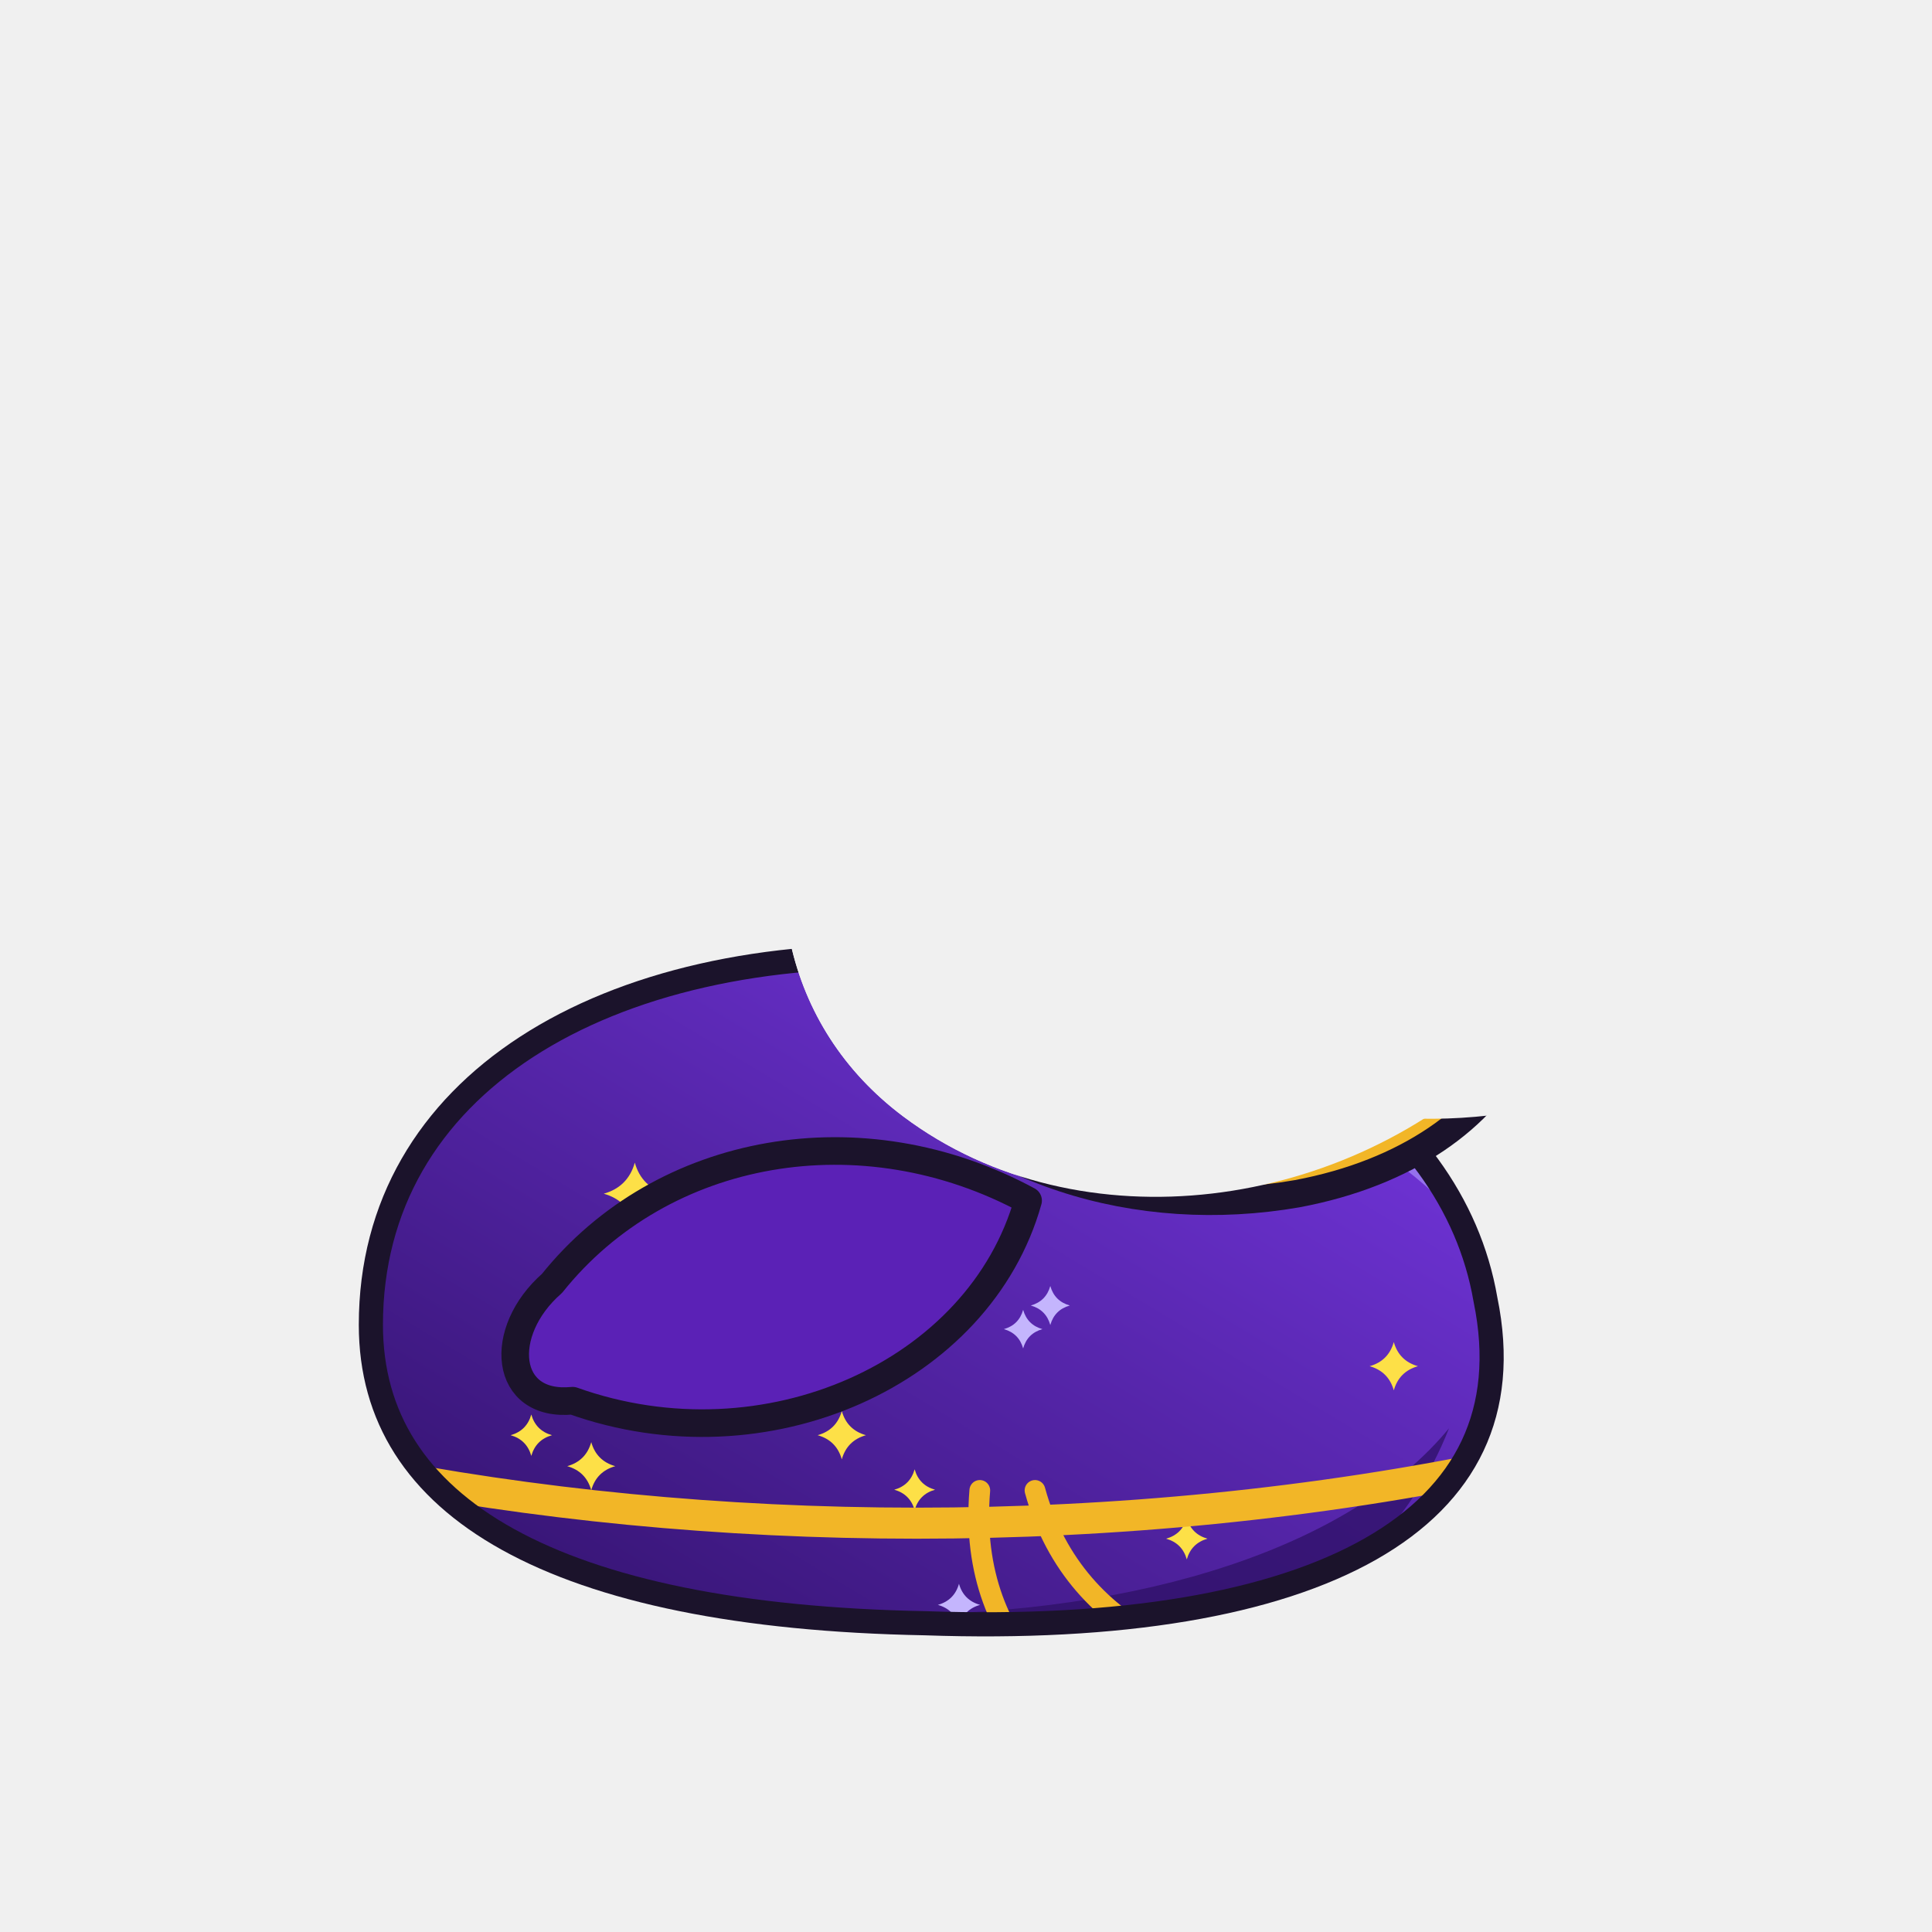
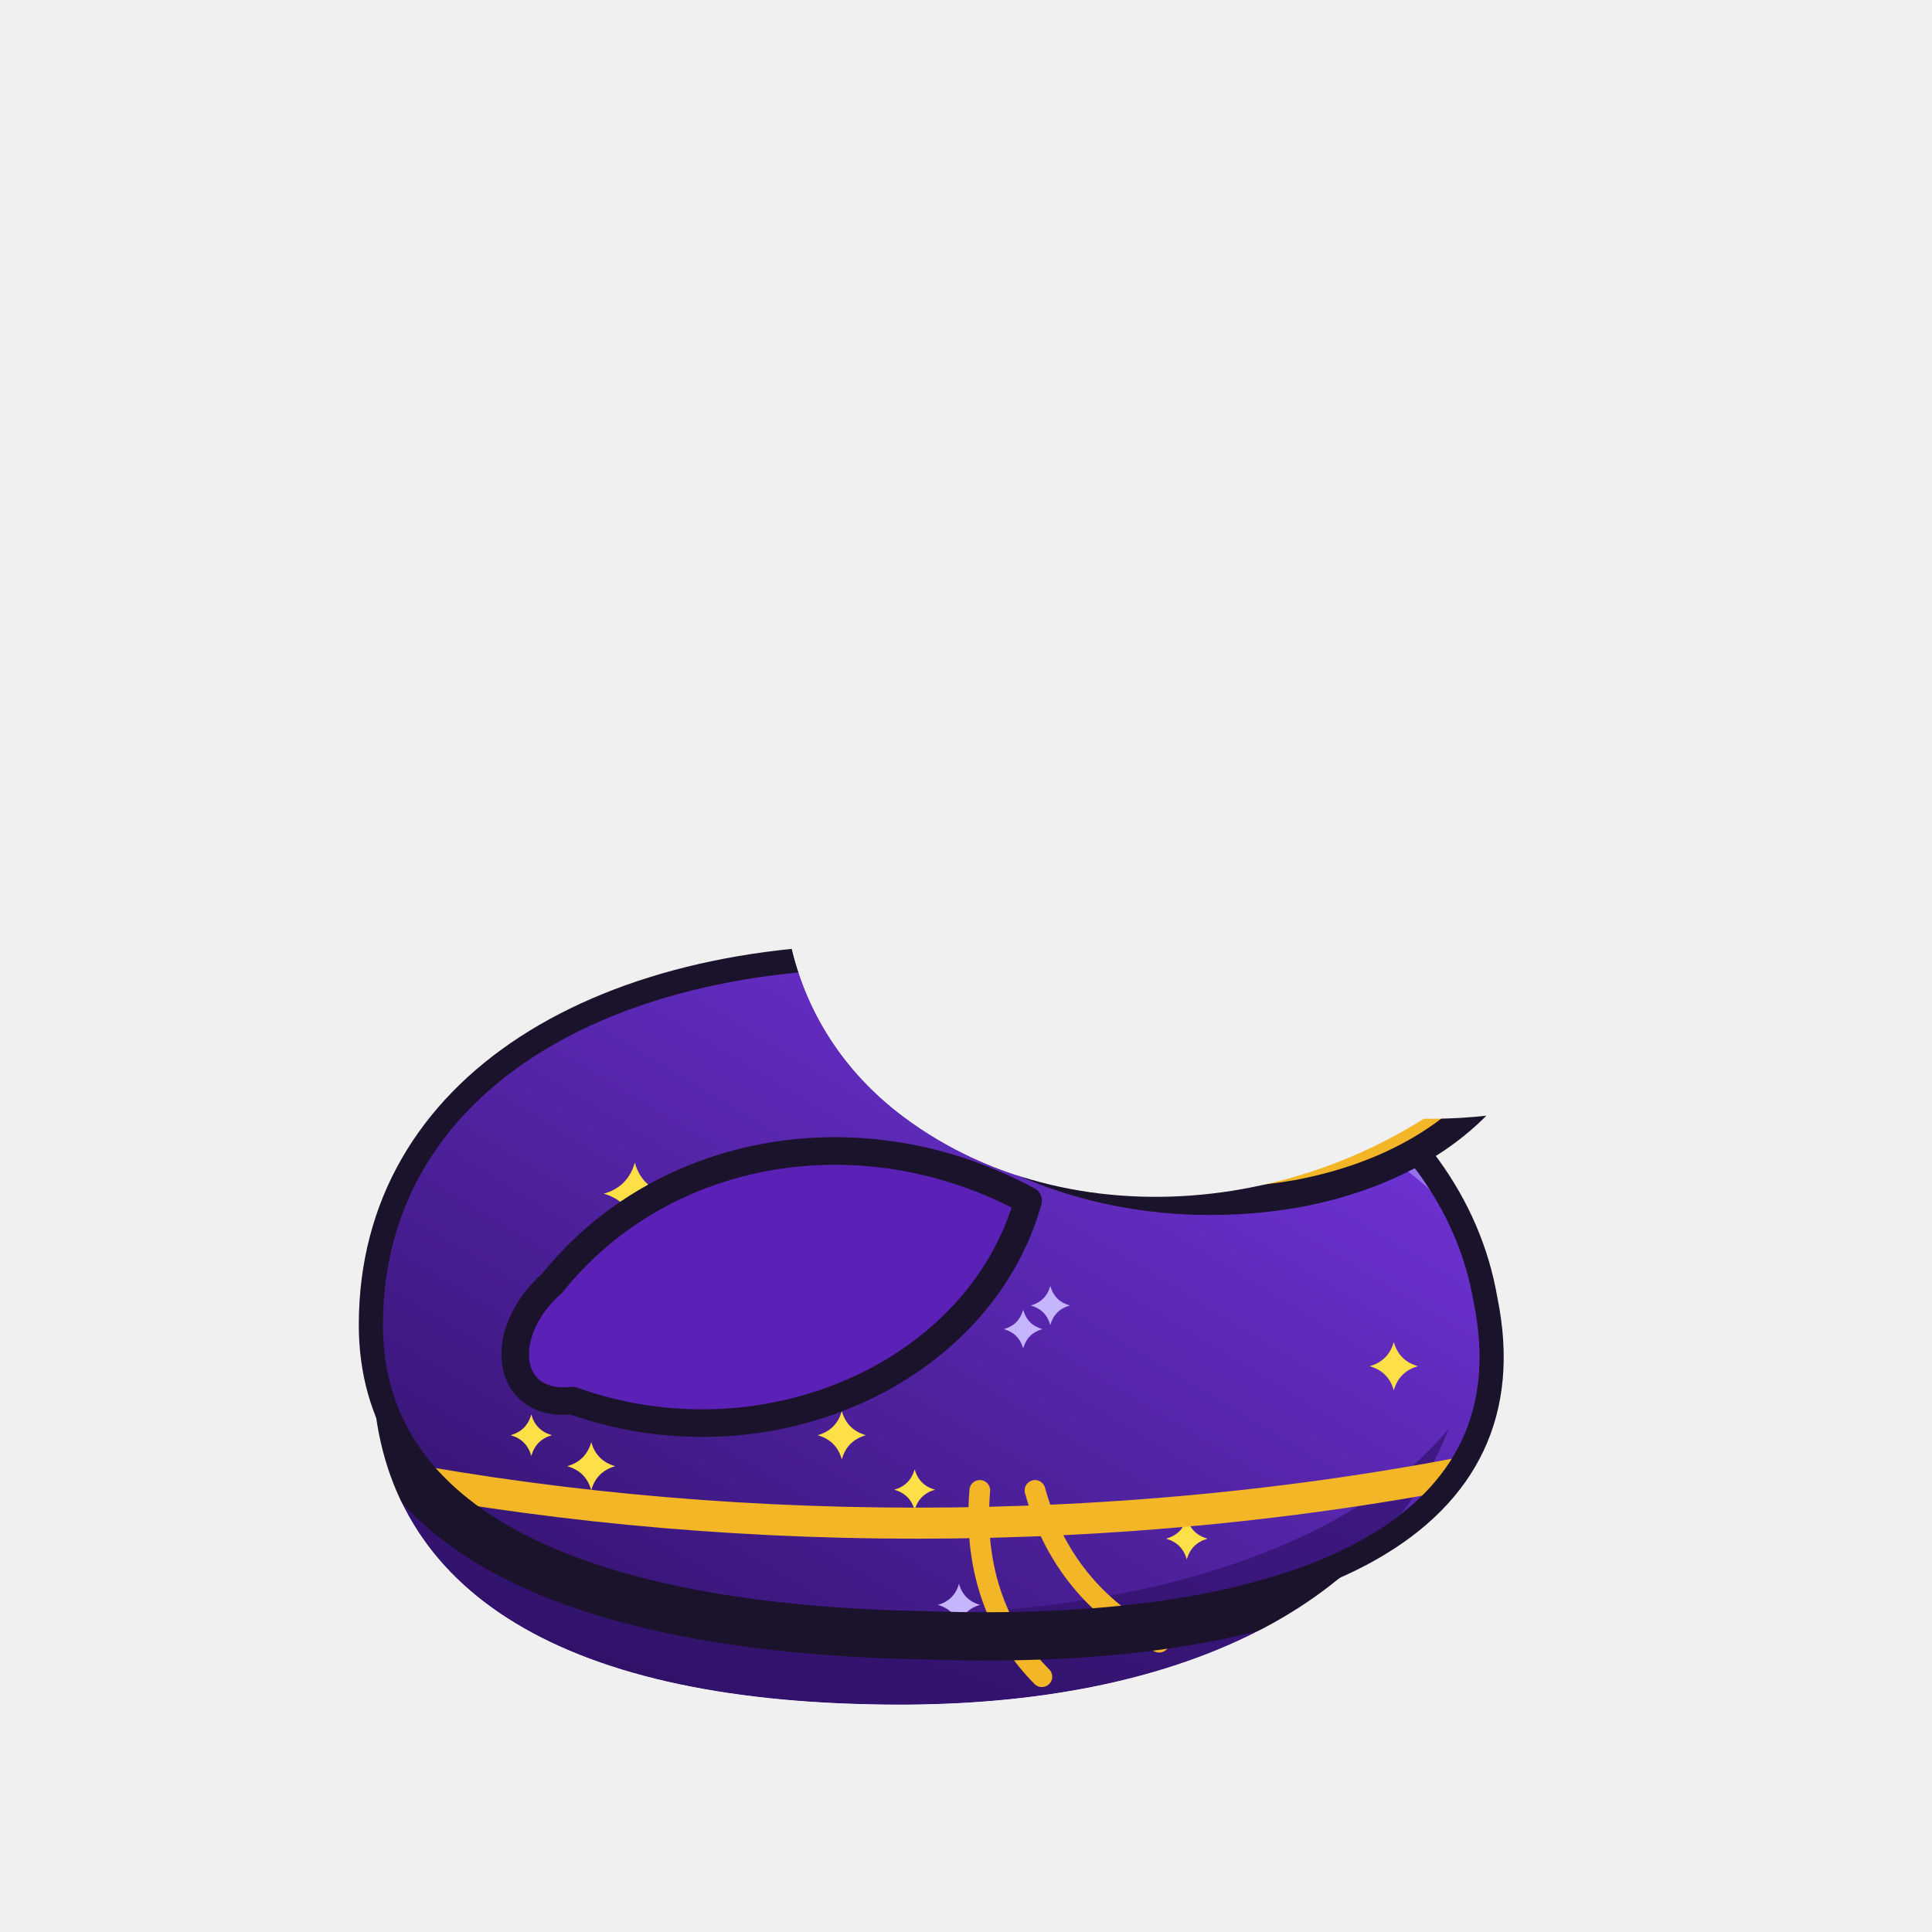
<svg xmlns="http://www.w3.org/2000/svg" viewBox="-24 -56 560 560" width="100%" height="100%" fill="none">
  <defs>
    <mask id="outfit-face-clear" maskUnits="userSpaceOnUse" x="-40" y="-80" width="620" height="640">
      <rect x="-40" y="-80" width="620" height="640" fill="#fff" />
      <path d="M212 216 c-10 -62 14 -126 66 -158 c54 -34 118 -16 150 30 c36 50 20 118 -20 156 c-44 44 -118 54 -166 18 c-16 -12 -26 -28 -30 -46 Z" fill="#000" stroke="#000" stroke-width="14" />
      <path d="M354 186 c34 -2 68 8 110 22 c18 6 18 22 0 32 c-40 20 -84 24 -118 10 c-20 -8 -24 -28 -10 -46 c6 -8 12 -14 18 -18 Z" fill="#000" stroke="#000" stroke-width="20" />
    </mask>
  </defs>
  <g mask="url(#outfit-face-clear)">
    <g id="wizrobe">
      <defs>
        <mask id="wizrobe-m" maskUnits="userSpaceOnUse" x="-40" y="-80" width="620" height="640">
          <rect x="-40" y="-80" width="620" height="640" fill="#000" />
          <path d="M80 328 c0 -72 70 -114 164 -110 c92 2 156 44 166 102 c14 68 -52 102 -166 98 c-108 -2 -164 -34 -164 -90 Z" fill="#fff" />
+           <path d="M84 340 c10 42 60 72 150 72 c74 0 134 -20 162 -54 c-22 56 -86 82 -168 80 c-94 -2 -144 -36 -144 -98 Z" fill="#fff" />
          <path d="M212 216 c-10 -62 14 -126 66 -158 c54 -34 118 -16 150 30 c36 50 20 118 -20 156 c-44 44 -118 54 -166 18 c-16 -12 -26 -28 -30 -46 Z" fill="#000" stroke="#000" stroke-width="14" />
        </mask>
        <linearGradient id="robe" x1="1" y1="0" x2="0" y2="1">
          <stop offset="0" stop-color="#7C3AED" />
          <stop offset="1" stop-color="#2E1065" />
        </linearGradient>
      </defs>
      <g mask="url(#wizrobe-m)">
        <path d="M80 328 c0 -72 70 -114 164 -110 c92 2 156 44 166 102 c14 68 -52 102 -166 98 c-108 -2 -164 -34 -164 -90 Z" fill="url(#robe)" />
+         <path d="M84 340 c10 42 60 72 150 72 c74 0 134 -20 162 -54 c-22 56 -86 82 -168 80 c-94 -2 -144 -36 -144 -98 Z" fill="url(#robe)" />
        <path d="M84 340 c10 42 60 72 150 72 c74 0 134 -20 162 -54 c-22 56 -86 82 -168 80 c-94 -2 -144 -36 -144 -98 Z" fill="#2E1065" opacity="0.75" />
        <path d="M300 236 C360 240 404 270 410 312 C390 280 352 258 300 252 Z" fill="#A78BFA" opacity="0.7" />
        <g>
          <path d="M160 281 Q161.98 288.02 169 290 Q161.98 291.98 160 299 Q158.02 291.98 151 290 Q158.02 288.02 160 281 Z" fill="#FDE047" />
          <animate attributeName="opacity" values="0.15;1;0.15" dur="1.6s" repeatCount="indefinite" calcMode="spline" keySplines="0.45 0 0.55 1;0.45 0 0.55 1" begin="0s" />
        </g>
        <g>
          <path d="M220 353 Q221.54 358.46 227 360 Q221.54 361.54 220 367 Q218.46 361.54 213 360 Q218.46 358.46 220 353 Z" fill="#FDE047" />
          <animate attributeName="opacity" values="0.15;1;0.15" dur="1.6s" repeatCount="indefinite" calcMode="spline" keySplines="0.45 0 0.55 1;0.45 0 0.55 1" begin="0.27s" />
        </g>
        <g>
          <path d="M130 354 Q131.32 358.68 136 360 Q131.32 361.32 130 366 Q128.68 361.32 124 360 Q128.68 358.68 130 354 Z" fill="#FDE047" />
          <animate attributeName="opacity" values="0.15;1;0.15" dur="1.6s" repeatCount="indefinite" calcMode="spline" keySplines="0.45 0 0.55 1;0.45 0 0.55 1" begin="0.54s" />
        </g>
        <g>
          <path d="M380 333 Q381.54 338.46 387 340 Q381.54 341.54 380 347 Q378.46 341.54 373 340 Q378.46 338.46 380 333 Z" fill="#FDE047" />
          <animate attributeName="opacity" values="0.15;1;0.15" dur="1.6s" repeatCount="indefinite" calcMode="spline" keySplines="0.45 0 0.55 1;0.45 0 0.55 1" begin="0.81s" />
        </g>
        <g>
          <path d="M260 295 Q261.1 298.9 265 300 Q261.1 301.1 260 305 Q258.9 301.1 255 300 Q258.9 298.9 260 295 Z" fill="#FDE047" />
          <animate attributeName="opacity" values="0.15;1;0.15" dur="1.6s" repeatCount="indefinite" calcMode="spline" keySplines="0.45 0 0.55 1;0.45 0 0.55 1" begin="1.08s" />
        </g>
        <g>
          <path d="M320 384 Q321.32 388.68 326 390 Q321.32 391.32 320 396 Q318.68 391.32 314 390 Q318.68 388.68 320 384 Z" fill="#FDE047" />
          <animate attributeName="opacity" values="0.15;1;0.15" dur="1.6s" repeatCount="indefinite" calcMode="spline" keySplines="0.45 0 0.55 1;0.45 0 0.55 1" begin="1.35s" />
        </g>
        <g>
          <path d="M163.343 331.434 Q164.348 334.998 167.912 336.003 Q164.348 337.008 163.343 340.572 Q162.338 337.008 158.774 336.003 Q162.338 334.998 163.343 331.434 Z" fill="#FDE047" />
          <animateTransform attributeName="transform" type="translate" values="0 0;-6.4 -70" dur="2.18s" begin="-0.39s" repeatCount="indefinite" />
          <animate attributeName="opacity" values="0;1;1;0" keyTimes="0;0.2;0.7;1" dur="2.18s" begin="-0.39s" repeatCount="indefinite" />
        </g>
        <g>
          <path d="M253.965 403.067 Q255.31 407.836 260.079 409.181 Q255.31 410.527 253.965 415.296 Q252.62 410.527 247.851 409.181 Q252.62 407.836 253.965 403.067 Z" fill="#C4B5FD" />
          <animateTransform attributeName="transform" type="translate" values="0 0;-0.4 -70" dur="2.81s" begin="-2.78s" repeatCount="indefinite" />
          <animate attributeName="opacity" values="0;1;1;0" keyTimes="0;0.2;0.7;1" dur="2.81s" begin="-2.78s" repeatCount="indefinite" />
        </g>
        <g>
          <path d="M241.114 369.89 Q242.414 374.501 247.024 375.801 Q242.414 377.101 241.114 381.712 Q239.813 377.101 235.203 375.801 Q239.813 374.501 241.114 369.89 Z" fill="#FDE047" />
          <animateTransform attributeName="transform" type="translate" values="0 0;-1.3 -70" dur="2.73s" begin="-1.69s" repeatCount="indefinite" />
          <animate attributeName="opacity" values="0;1;1;0" keyTimes="0;0.2;0.7;1" dur="2.73s" begin="-1.69s" repeatCount="indefinite" />
        </g>
        <g>
          <path d="M272.563 323.662 Q273.793 328.024 278.154 329.254 Q273.793 330.484 272.563 334.845 Q271.333 330.484 266.971 329.254 Q271.333 328.024 272.563 323.662 Z" fill="#C4B5FD" />
          <animateTransform attributeName="transform" type="translate" values="0 0;0.8 -70" dur="2.60s" begin="-0.27s" repeatCount="indefinite" />
          <animate attributeName="opacity" values="0;1;1;0" keyTimes="0;0.2;0.7;1" dur="2.60s" begin="-0.27s" repeatCount="indefinite" />
        </g>
        <g>
          <path d="M147.377 362.012 Q148.91 367.445 154.343 368.978 Q148.91 370.51 147.377 375.944 Q145.845 370.51 140.411 368.978 Q145.845 367.445 147.377 362.012 Z" fill="#FDE047" />
          <animateTransform attributeName="transform" type="translate" values="0 0;-7.5 -70" dur="3.15s" begin="-1.72s" repeatCount="indefinite" />
          <animate attributeName="opacity" values="0;1;1;0" keyTimes="0;0.2;0.7;1" dur="3.15s" begin="-1.72s" repeatCount="indefinite" />
        </g>
        <g>
          <path d="M280.436 316.753 Q281.68 321.163 286.09 322.407 Q281.68 323.651 280.436 328.062 Q279.192 323.651 274.781 322.407 Q279.192 321.163 280.436 316.753 Z" fill="#C4B5FD" />
          <animateTransform attributeName="transform" type="translate" values="0 0;1.4 -70" dur="2.62s" begin="-0.07s" repeatCount="indefinite" />
          <animate attributeName="opacity" values="0;1;1;0" keyTimes="0;0.2;0.7;1" dur="2.62s" begin="-0.07s" repeatCount="indefinite" />
        </g>
        <path d="M180 300 c10 -12 28 -12 34 0 c-12 -4 -24 -2 -34 8 Z" fill="#FDE047" />
        <path d="M80 370 C180 390 300 392 414 368" fill="none" stroke="#F2B627" stroke-width="9" stroke-linecap="round" stroke-linejoin="round" />
        <path d="M260 376 C258 400 266 418 278 430 M276 376 C282 398 296 412 312 420" fill="none" stroke="#F2B627" stroke-width="6" stroke-linecap="round" stroke-linejoin="round" />
        <path d="M80 328 c0 -72 70 -114 164 -110 c92 2 156 44 166 102 c14 68 -52 102 -166 98 c-108 -2 -164 -34 -164 -90 Z" fill="none" stroke="#1B132B" stroke-width="14" />
        <path d="M222 236 C250 274 300 292 352 282 C384 276 404 260 414 238" fill="none" stroke="#1B132B" stroke-width="8" stroke-linecap="round" stroke-linejoin="round" />
      </g>
      <path d="M136 316 c32 -40 90 -50 138 -24 c-14 50 -76 78 -132 58 C122 352 120 330 136 316 Z" fill="#5B21B6" stroke="#1B132B" stroke-width="8" stroke-linejoin="round" stroke-linecap="round" />
      <path d="M230 248 C258 284 306 298 352 290 C384 284 406 268 416 248 L414 232 C398 260 368 276 338 278 C292 282 254 264 234 234 Z" fill="#F2B627" stroke="#1B132B" stroke-width="8" stroke-linejoin="round" stroke-linecap="round" />
    </g>
  </g>
</svg>
